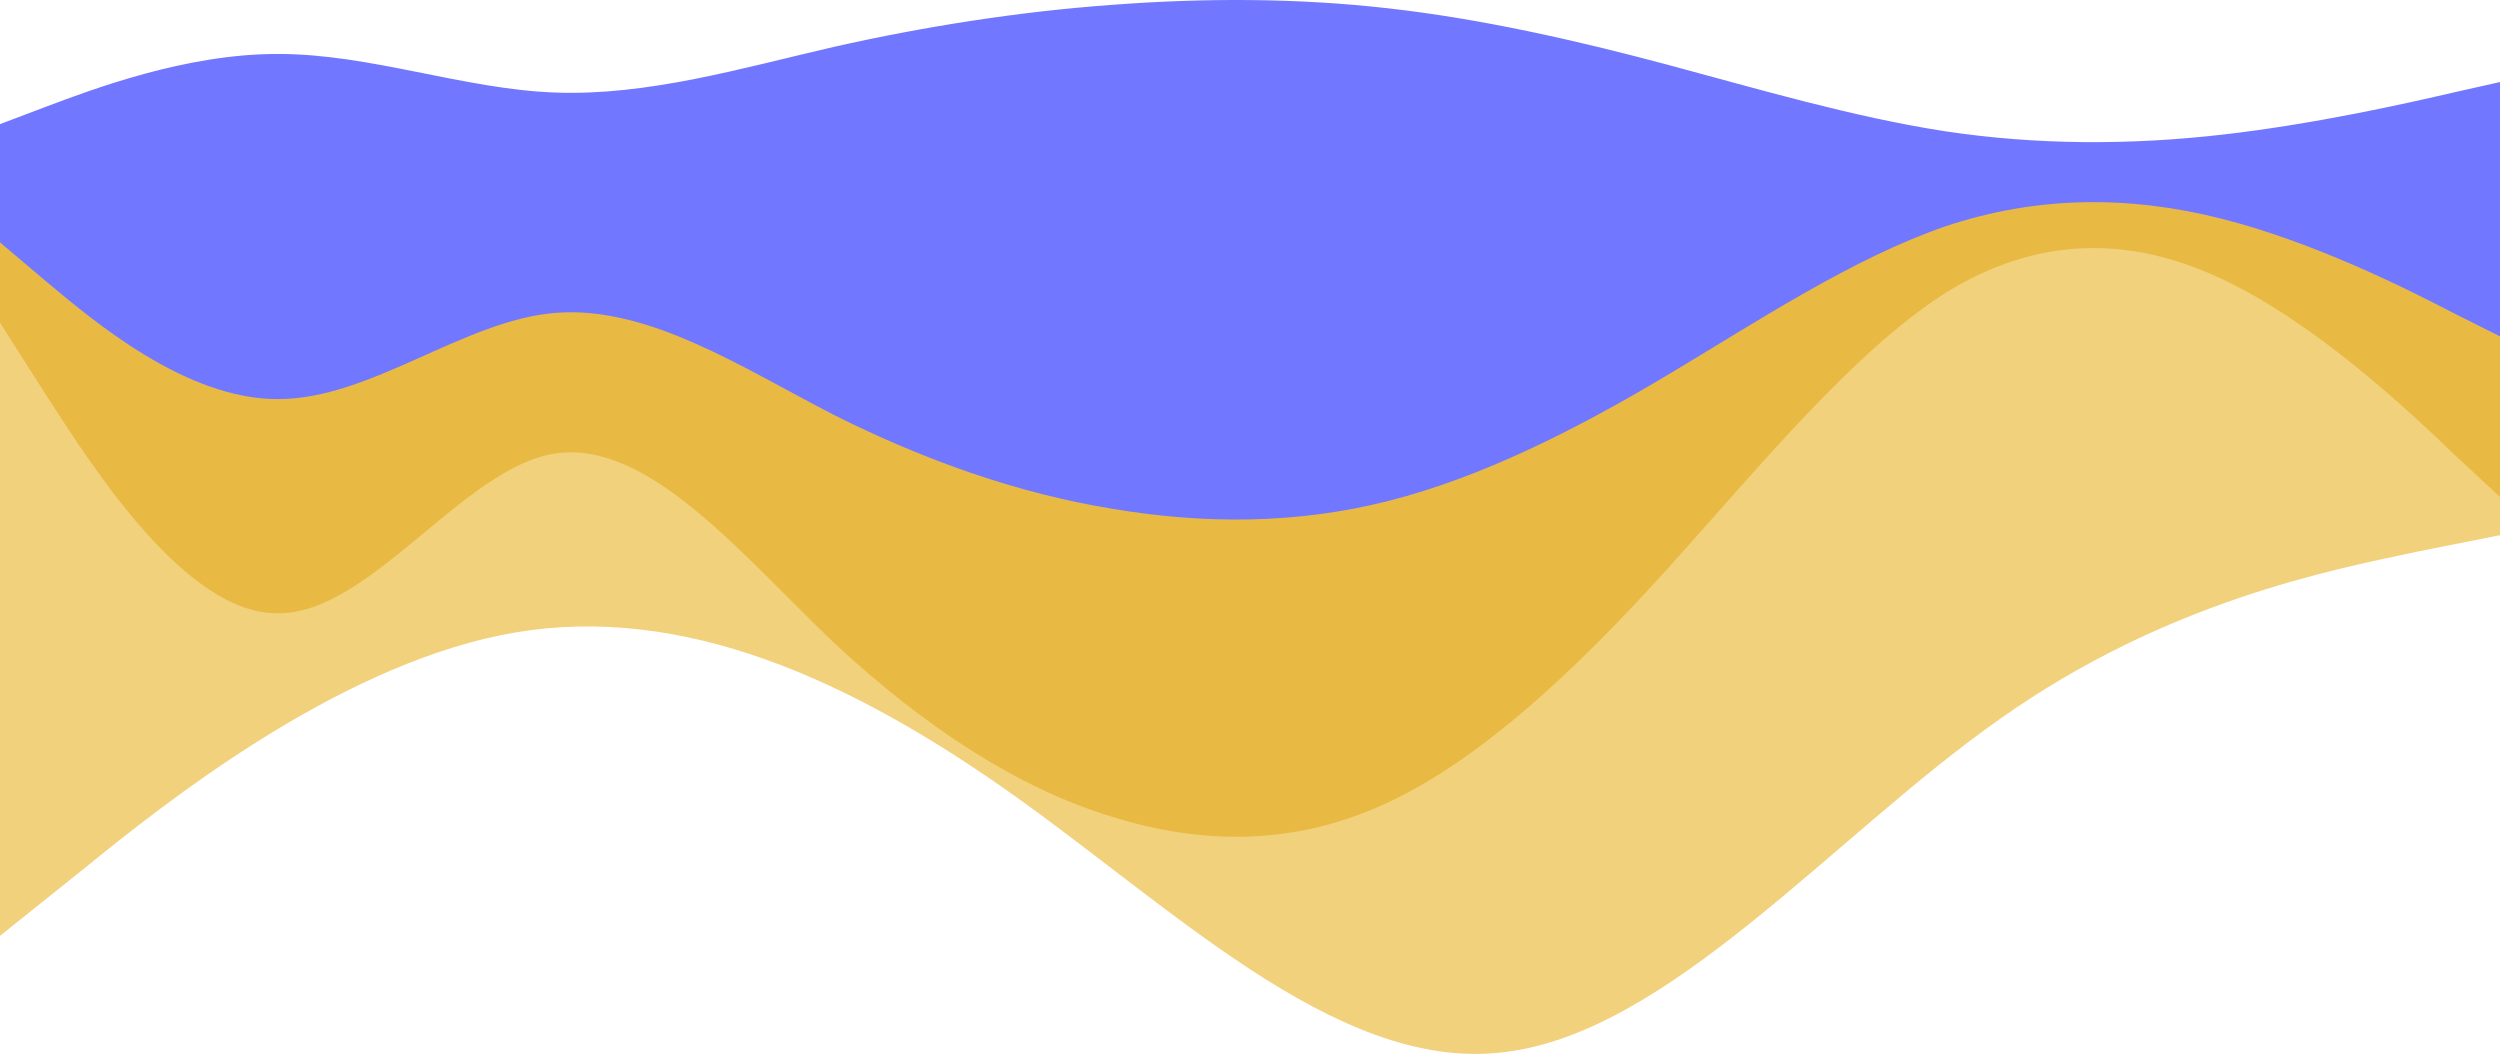
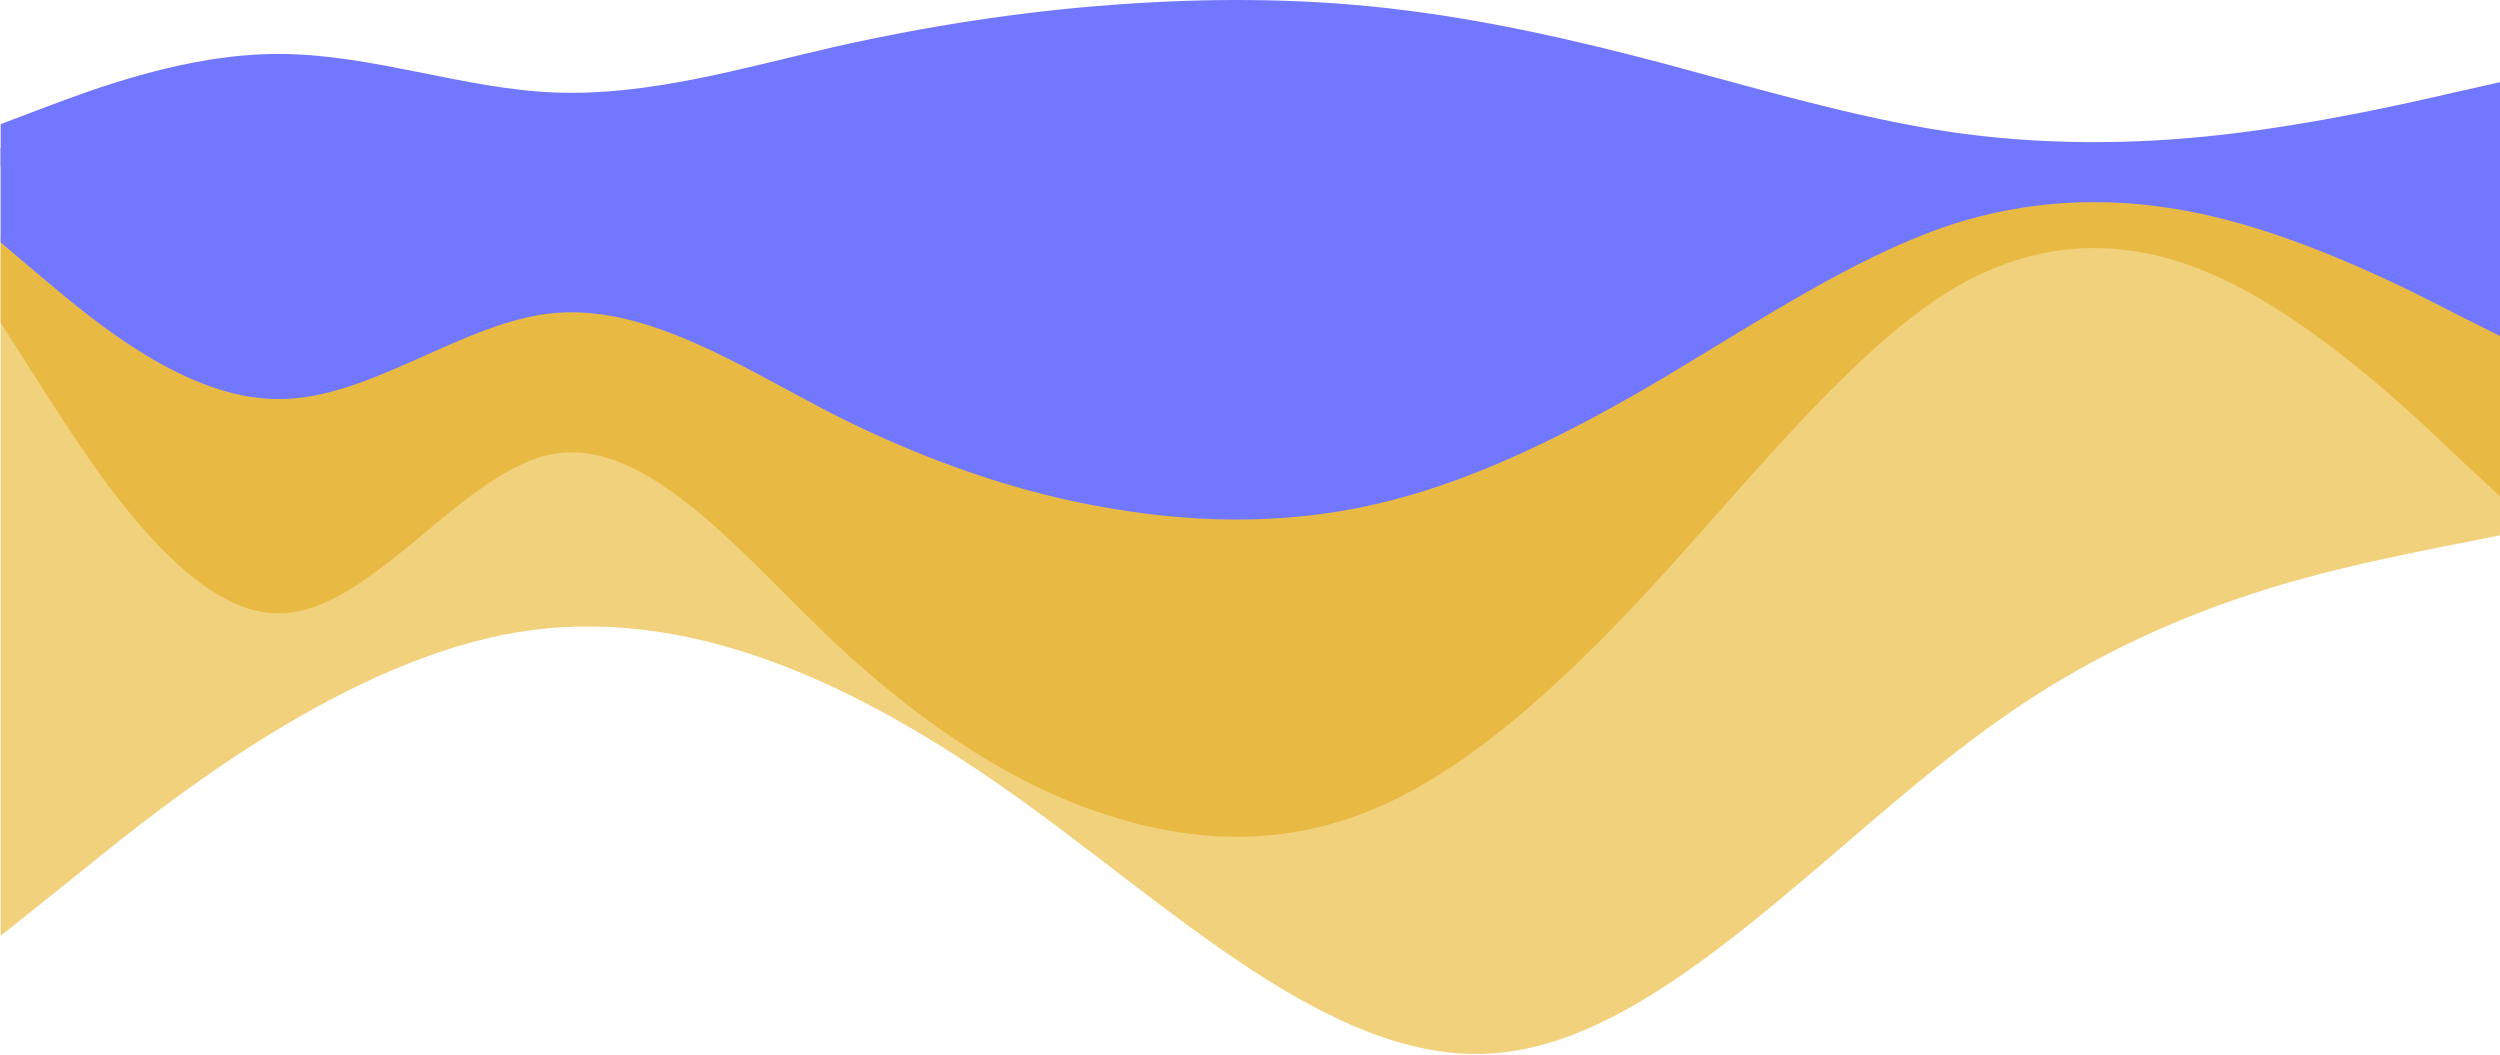
- <svg xmlns="http://www.w3.org/2000/svg" width="1865" height="787" viewBox="0 0 1865 787" fill="none">
+ <svg xmlns="http://www.w3.org/2000/svg" width="1865" height="787" viewBox="0 0 1864 787" fill="none">
  <path d="M0 698.146L62.167 648.406C124.333 597.731 248.667 499.652 373 473.964C497.333 448.277 621.667 499.652 746 586.055C870.333 672.459 994.667 798.561 1119 785.25C1243.33 772.873 1367.67 623.419 1492 536.315C1616.33 448.277 1740.67 424.925 1802.83 411.614L1865 399.237V175.056H1802.83C1740.67 175.056 1616.33 175.056 1492 175.056C1367.67 175.056 1243.33 175.056 1119 175.056C994.667 175.056 870.333 175.056 746 175.056C621.667 175.056 497.333 175.056 373 175.056C248.667 175.056 124.333 175.056 62.167 175.056H0V698.146Z" fill="#F2D17C" />
  <path d="M0 240.746L34.58 294.991C69.031 348.423 138.58 458.131 207.222 457.522C276.253 458.131 345.802 348.423 414.444 338.265C483.475 328.107 553.024 413.435 621.667 479.057C690.698 543.46 760.247 588.156 828.889 609.081C897.92 630.82 967.469 630.82 1036.11 598.314C1105.14 565.808 1174.69 500.795 1243.33 425.015C1312.36 348.423 1381.91 263.094 1450.56 219.008C1519.59 175.734 1589.14 175.734 1657.78 208.24C1726.81 240.746 1796.36 305.759 1830.03 338.265L1865 370.771V110.722H1830.42C1795.97 110.722 1726.42 110.722 1657.78 110.722C1588.75 110.722 1519.2 110.722 1450.56 110.722C1381.52 110.722 1311.98 110.722 1243.33 110.722C1174.3 110.722 1104.75 110.722 1036.11 110.722C967.08 110.722 897.531 110.722 828.889 110.722C759.858 110.722 690.309 110.722 621.667 110.722C552.636 110.722 483.087 110.722 414.444 110.722C345.414 110.722 275.865 110.722 207.222 110.722C138.191 110.722 68.642 110.722 34.969 110.722H0V240.746Z" fill="#E8BA44" />
  <path d="M0 180.825L34.58 210.071C69.031 238.878 138.58 298.028 207.222 297.699C276.253 298.028 345.802 238.878 414.444 233.402C483.475 227.925 553.024 273.93 621.667 309.31C690.698 344.032 760.247 368.13 828.889 379.412C897.92 391.133 967.469 391.133 1036.11 373.607C1105.14 356.081 1174.69 321.03 1243.33 280.173C1312.36 238.878 1381.91 192.874 1450.56 169.104C1519.59 145.773 1589.14 145.773 1657.78 163.299C1726.81 180.825 1796.36 215.876 1830.03 233.402L1865 250.927V110.722H1830.42C1795.97 110.722 1726.42 110.722 1657.78 110.722C1588.75 110.722 1519.2 110.722 1450.56 110.722C1381.52 110.722 1311.98 110.722 1243.33 110.722C1174.3 110.722 1104.75 110.722 1036.11 110.722C967.08 110.722 897.531 110.722 828.889 110.722C759.858 110.722 690.309 110.722 621.667 110.722C552.636 110.722 483.087 110.722 414.444 110.722C345.414 110.722 275.865 110.722 207.222 110.722C138.191 110.722 68.642 110.722 34.969 110.722H0V180.825Z" fill="#7277FF" />
  <path d="M0 92.603L34.58 79.504C69.031 66.602 138.58 40.111 207.222 40.258C276.253 40.111 345.802 66.602 414.444 69.055C483.475 71.508 553.024 50.904 621.667 35.058C690.698 19.506 760.247 8.714 828.889 3.661C897.92 -1.589 967.469 -1.589 1036.11 6.261C1105.14 14.11 1174.69 29.809 1243.33 48.107C1312.36 66.602 1381.91 87.207 1450.56 97.852C1519.59 108.301 1589.14 108.301 1657.78 100.452C1726.81 92.603 1796.36 76.904 1830.03 69.055L1865 61.206V124H1830.42C1795.97 124 1726.42 124 1657.78 124C1588.75 124 1519.2 124 1450.56 124C1381.52 124 1311.98 124 1243.33 124C1174.3 124 1104.75 124 1036.11 124C967.08 124 897.531 124 828.889 124C759.858 124 690.309 124 621.667 124C552.636 124 483.087 124 414.444 124C345.414 124 275.865 124 207.222 124C138.191 124 68.642 124 34.969 124H0V92.603Z" fill="#7277FF" />
</svg>
